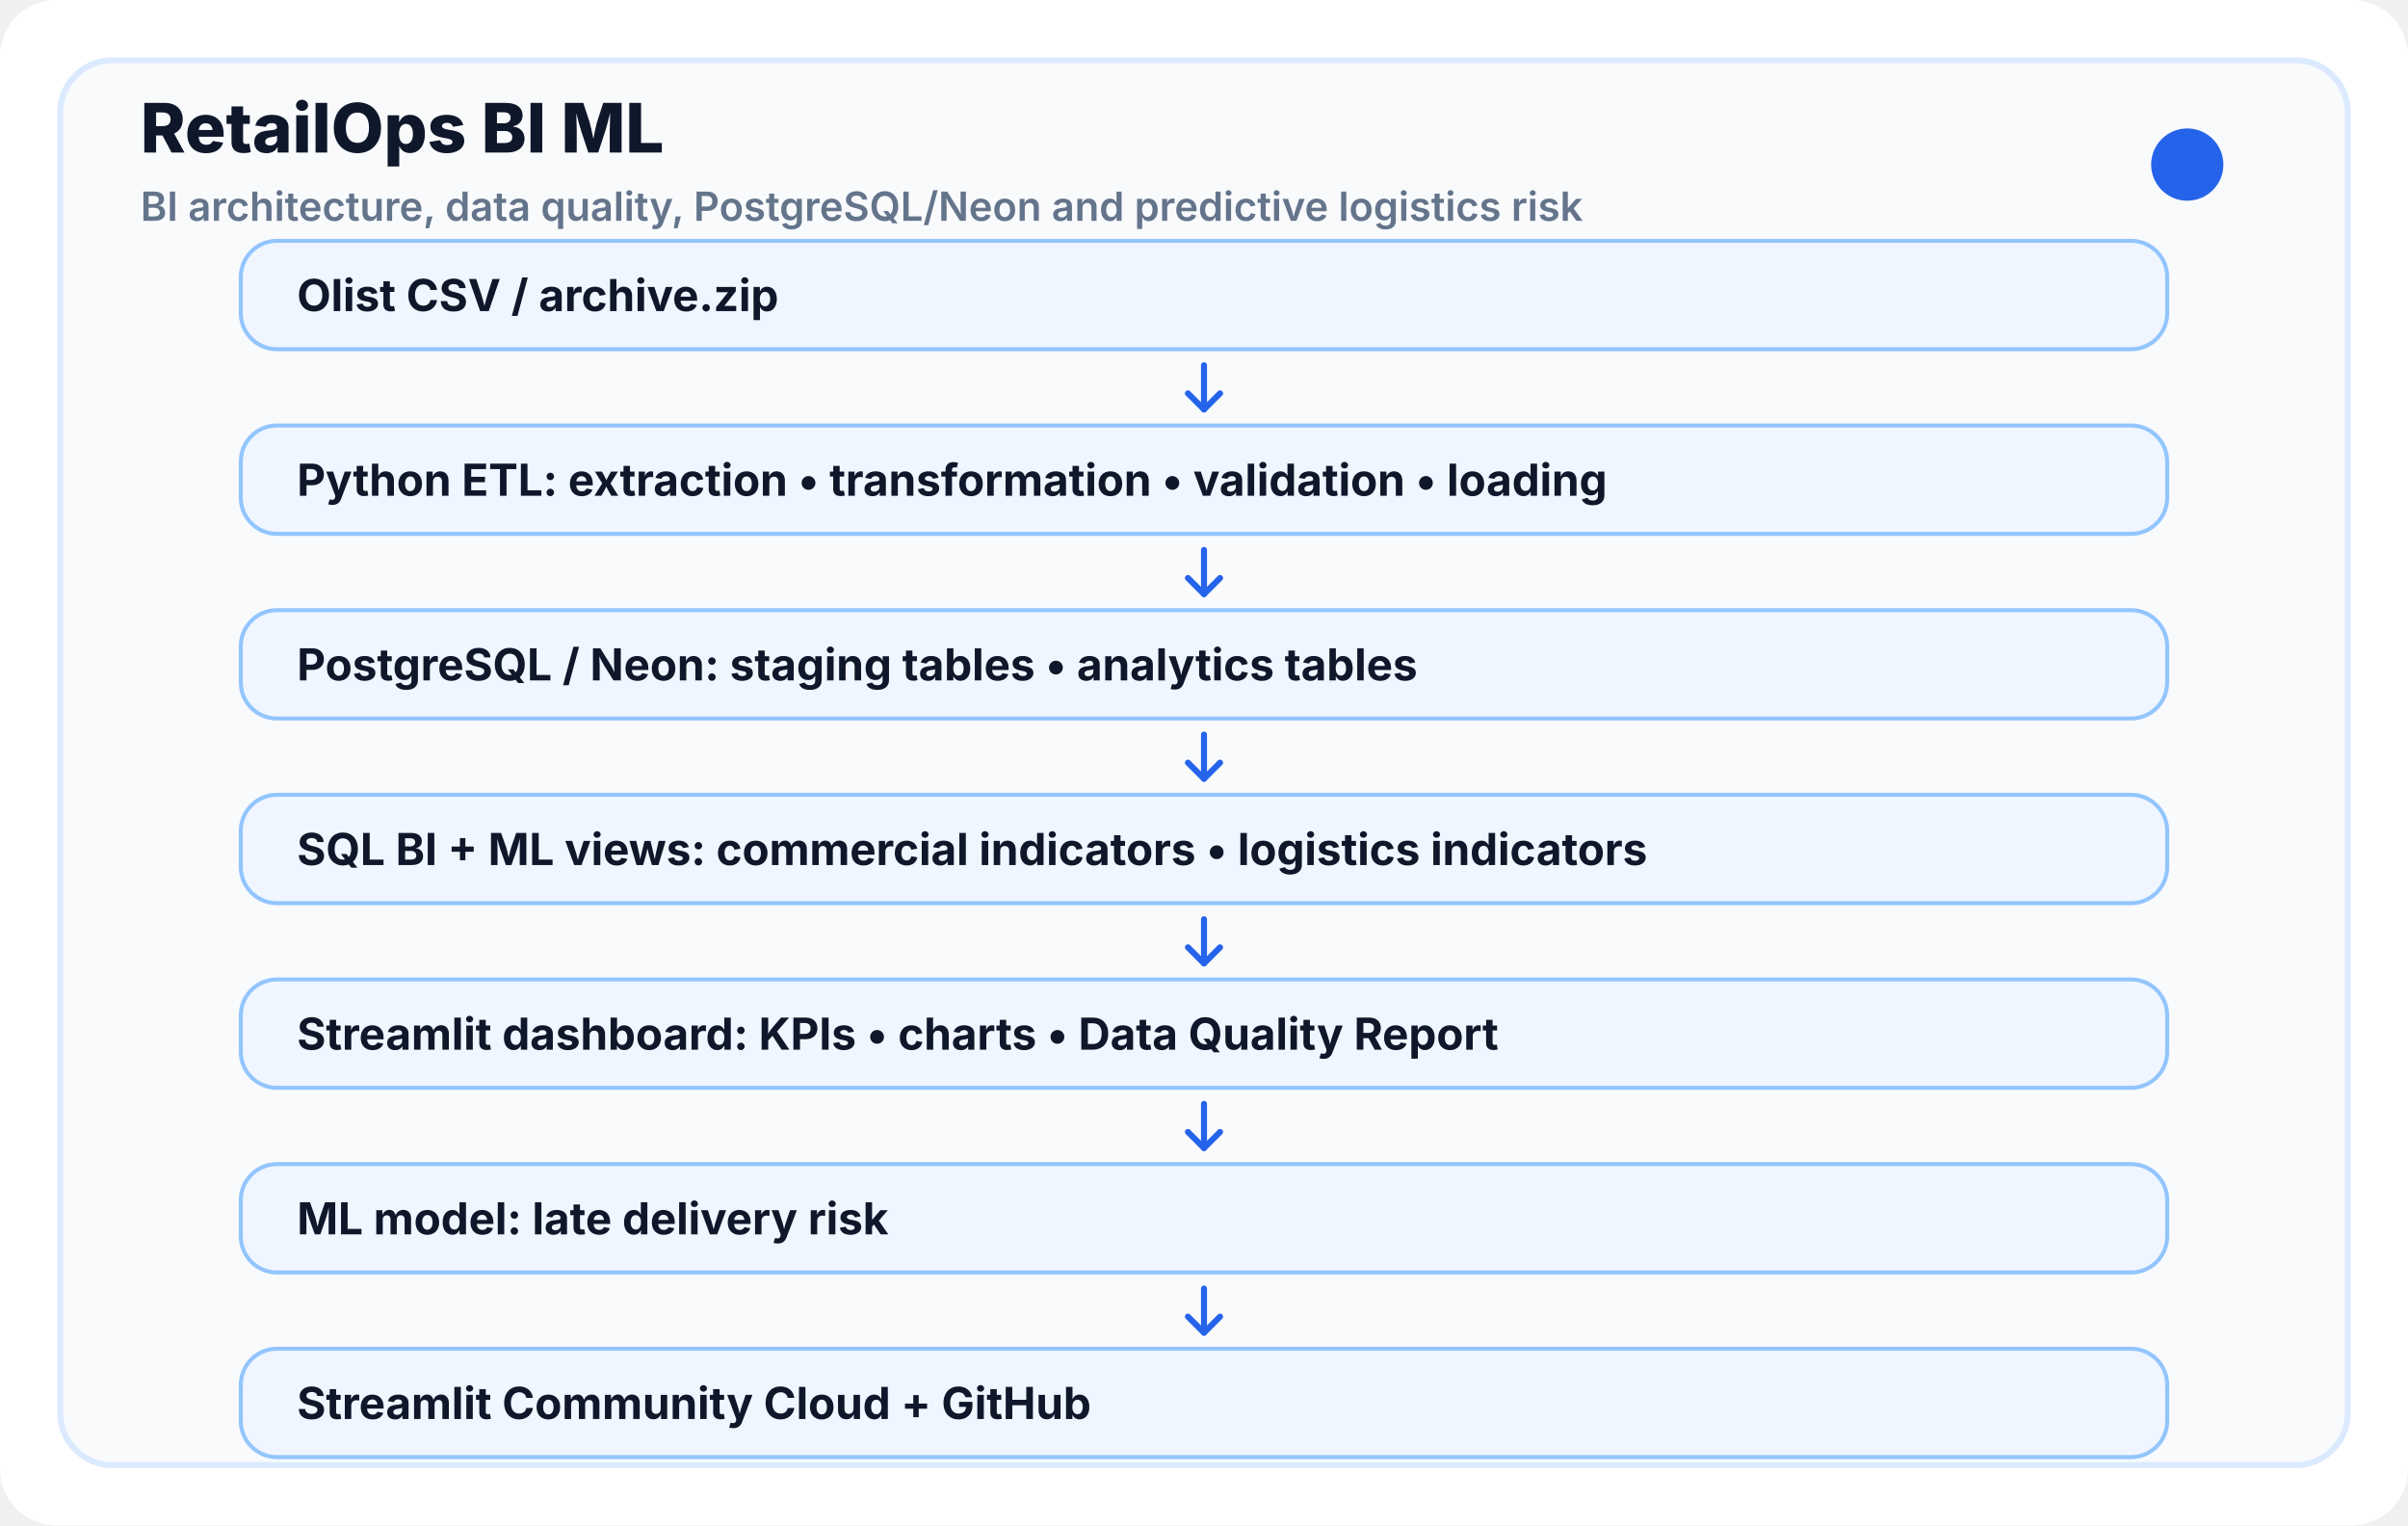
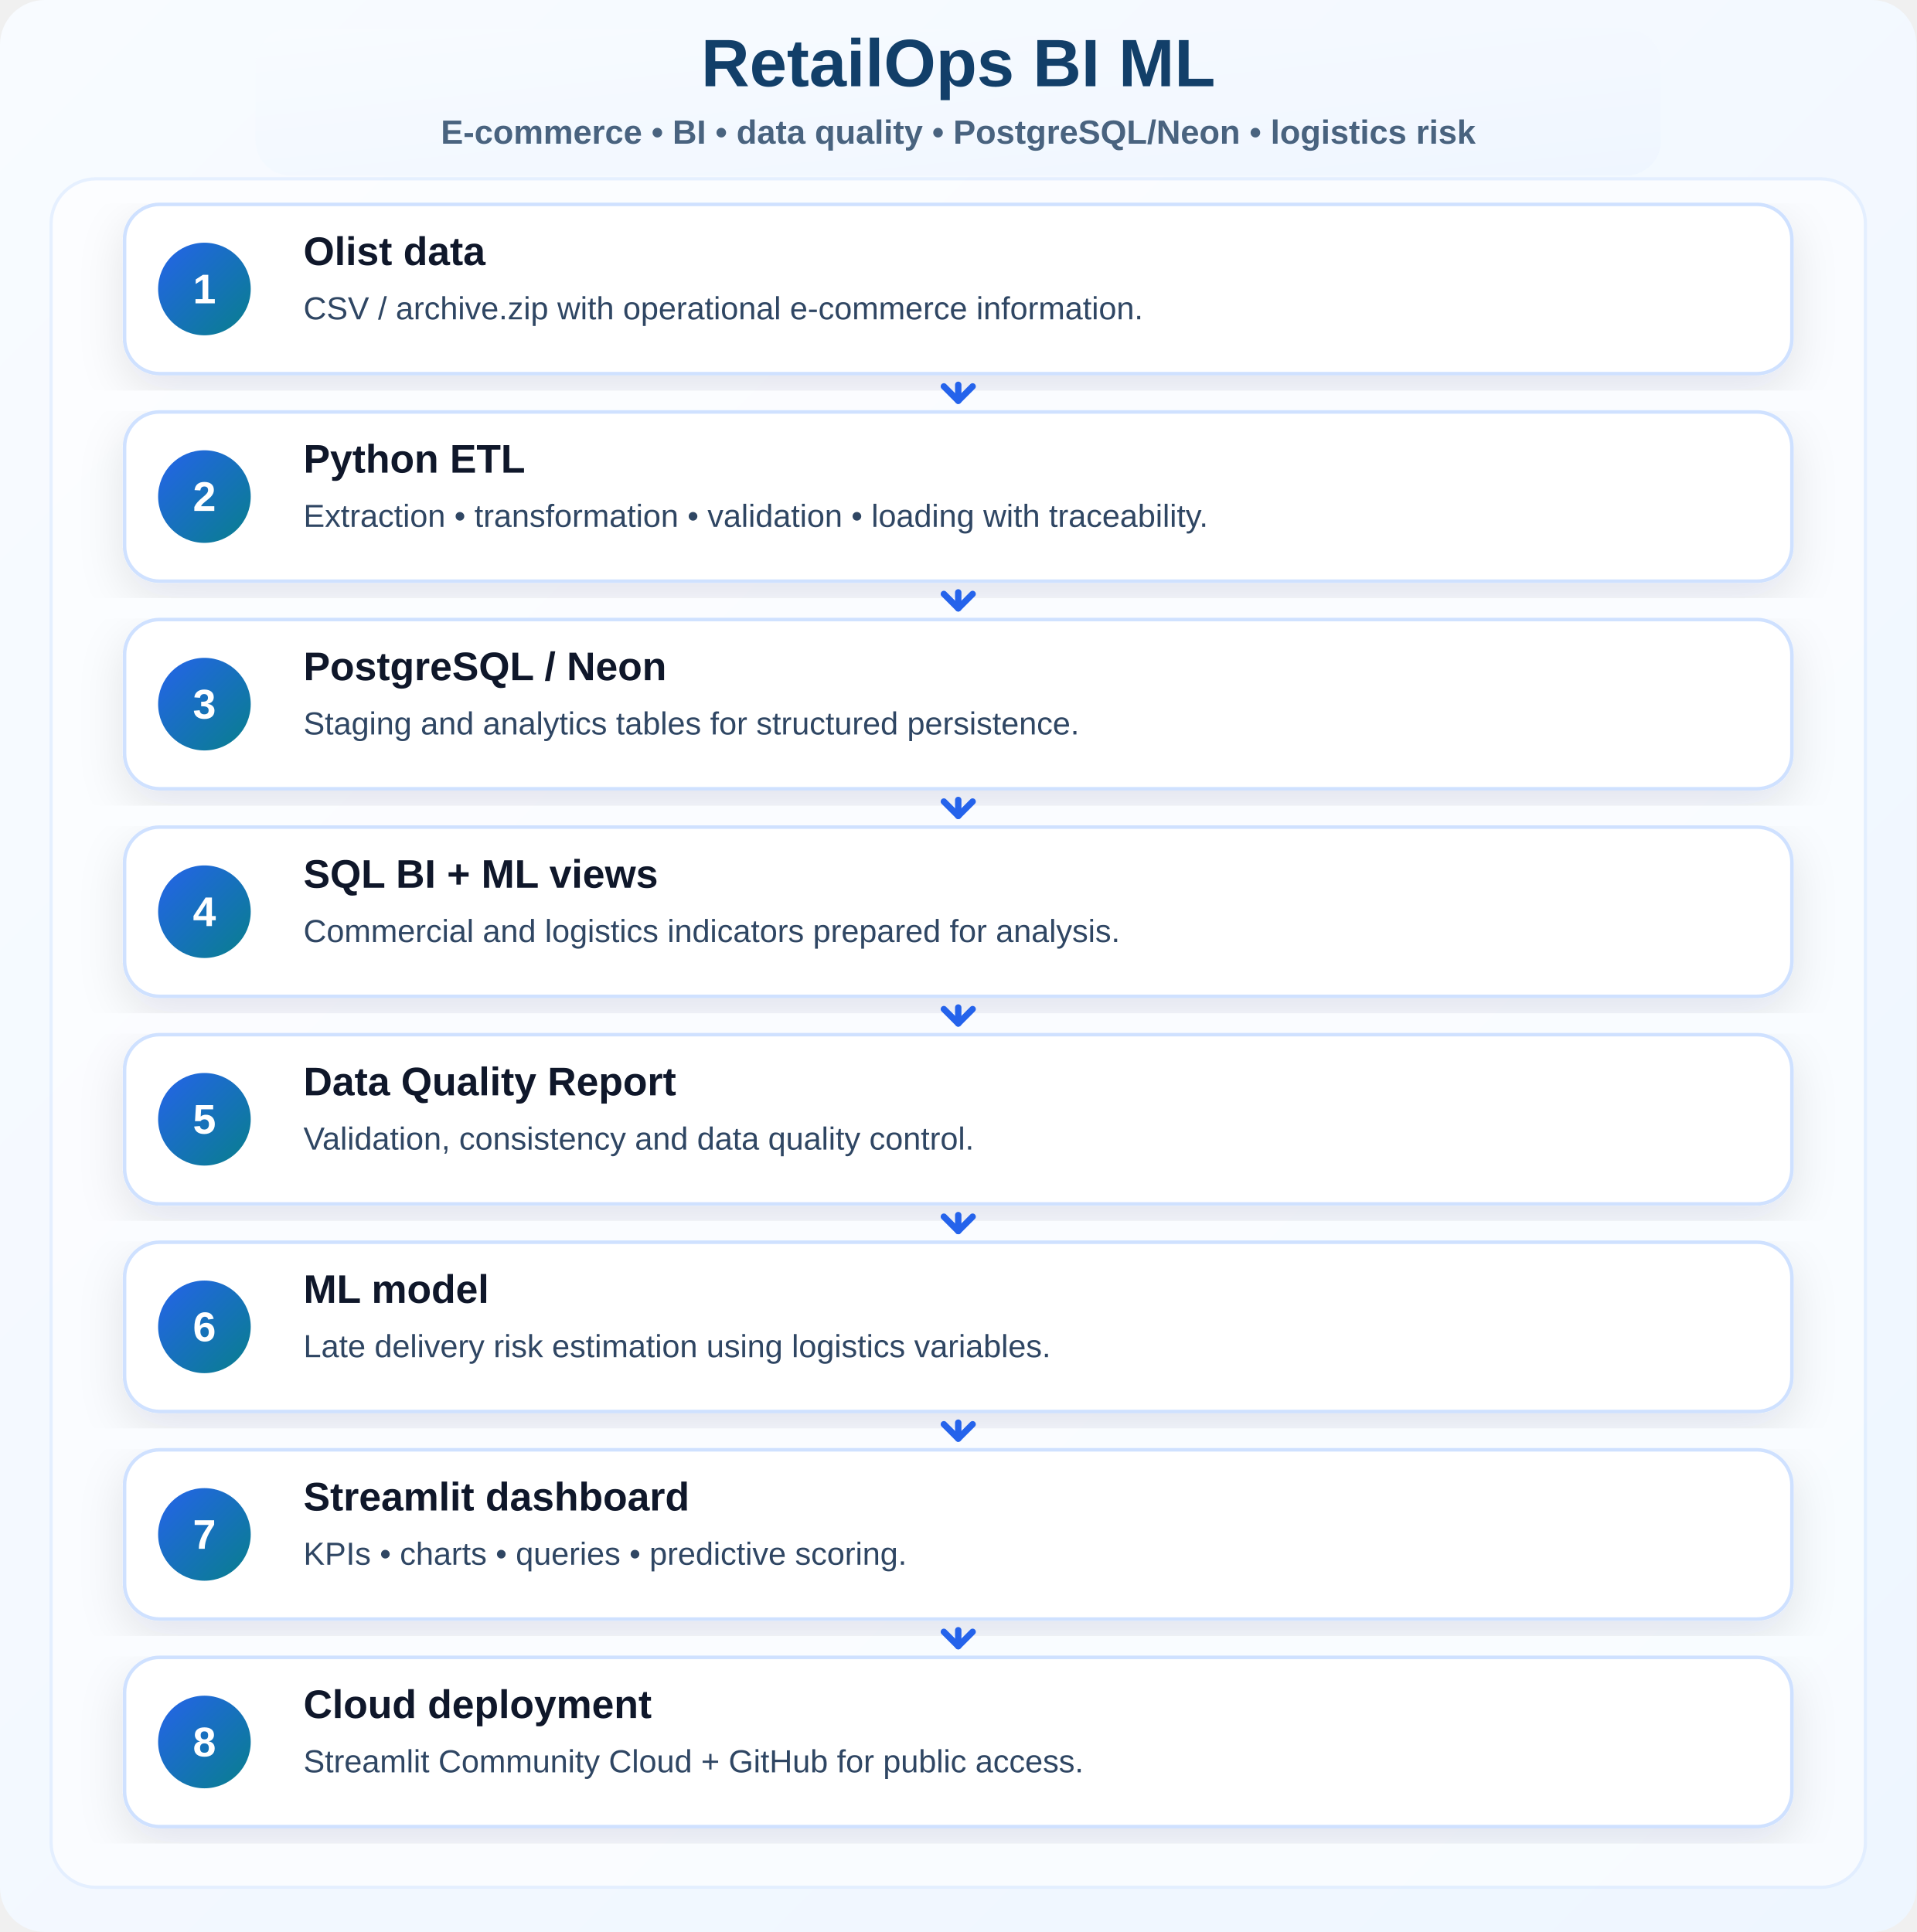
- <svg xmlns="http://www.w3.org/2000/svg" width="1200" height="760" viewBox="0 0 1200 760">
-   <rect width="1200" height="760" rx="28" fill="#ffffff" />
-   <rect x="30" y="30" width="1140" height="700" rx="26" fill="#f8fafc" stroke="#dbeafe" stroke-width="3" />
-   <text x="70" y="76" font-family="Inter, Arial, sans-serif" font-size="34" font-weight="800" fill="#0f172a">RetailOps BI ML</text>
-   <text x="70" y="110" font-family="Inter, Arial, sans-serif" font-size="20" font-weight="600" fill="#64748b">BI architecture, data quality, PostgreSQL/Neon and predictive logistics risk</text>
-   <rect x="120" y="120" width="960" height="54" rx="18" fill="#eff6ff" stroke="#93c5fd" stroke-width="2" />
-   <text x="148" y="155" font-family="Inter, Arial, sans-serif" font-size="22" font-weight="700" fill="#0f172a">Olist CSV / archive.zip</text>
-   <line x1="600.0" y1="182" x2="600.0" y2="204" stroke="#2563eb" stroke-width="3" stroke-linecap="round" />
-   <path d="M592.0 196 L600.0 204 L608.0 196" fill="none" stroke="#2563eb" stroke-width="3" stroke-linecap="round" stroke-linejoin="round" />
-   <rect x="120" y="212" width="960" height="54" rx="18" fill="#eff6ff" stroke="#93c5fd" stroke-width="2" />
-   <text x="148" y="247" font-family="Inter, Arial, sans-serif" font-size="22" font-weight="700" fill="#0f172a">Python ETL: extraction • transformation • validation • loading</text>
-   <line x1="600.0" y1="274" x2="600.0" y2="296" stroke="#2563eb" stroke-width="3" stroke-linecap="round" />
-   <path d="M592.0 288 L600.0 296 L608.0 288" fill="none" stroke="#2563eb" stroke-width="3" stroke-linecap="round" stroke-linejoin="round" />
-   <rect x="120" y="304" width="960" height="54" rx="18" fill="#eff6ff" stroke="#93c5fd" stroke-width="2" />
-   <text x="148" y="339" font-family="Inter, Arial, sans-serif" font-size="22" font-weight="700" fill="#0f172a">PostgreSQL / Neon: staging tables • analytics tables</text>
-   <line x1="600.0" y1="366" x2="600.0" y2="388" stroke="#2563eb" stroke-width="3" stroke-linecap="round" />
-   <path d="M592.0 380 L600.0 388 L608.0 380" fill="none" stroke="#2563eb" stroke-width="3" stroke-linecap="round" stroke-linejoin="round" />
-   <rect x="120" y="396" width="960" height="54" rx="18" fill="#eff6ff" stroke="#93c5fd" stroke-width="2" />
-   <text x="148" y="431" font-family="Inter, Arial, sans-serif" font-size="22" font-weight="700" fill="#0f172a">SQL BI + ML views: commercial indicators • logistics indicators</text>
-   <line x1="600.0" y1="458" x2="600.0" y2="480" stroke="#2563eb" stroke-width="3" stroke-linecap="round" />
-   <path d="M592.0 472 L600.0 480 L608.0 472" fill="none" stroke="#2563eb" stroke-width="3" stroke-linecap="round" stroke-linejoin="round" />
-   <rect x="120" y="488" width="960" height="54" rx="18" fill="#eff6ff" stroke="#93c5fd" stroke-width="2" />
-   <text x="148" y="523" font-family="Inter, Arial, sans-serif" font-size="22" font-weight="700" fill="#0f172a">Streamlit dashboard: KPIs • charts • Data Quality Report</text>
-   <line x1="600.0" y1="550" x2="600.0" y2="572" stroke="#2563eb" stroke-width="3" stroke-linecap="round" />
-   <path d="M592.0 564 L600.0 572 L608.0 564" fill="none" stroke="#2563eb" stroke-width="3" stroke-linecap="round" stroke-linejoin="round" />
-   <rect x="120" y="580" width="960" height="54" rx="18" fill="#eff6ff" stroke="#93c5fd" stroke-width="2" />
-   <text x="148" y="615" font-family="Inter, Arial, sans-serif" font-size="22" font-weight="700" fill="#0f172a">ML model: late delivery risk</text>
-   <line x1="600.0" y1="642" x2="600.0" y2="664" stroke="#2563eb" stroke-width="3" stroke-linecap="round" />
-   <path d="M592.0 656 L600.0 664 L608.0 656" fill="none" stroke="#2563eb" stroke-width="3" stroke-linecap="round" stroke-linejoin="round" />
-   <rect x="120" y="672" width="960" height="54" rx="18" fill="#eff6ff" stroke="#93c5fd" stroke-width="2" />
-   <text x="148" y="707" font-family="Inter, Arial, sans-serif" font-size="22" font-weight="700" fill="#0f172a">Streamlit Community Cloud + GitHub</text>
-   <circle cx="1090" cy="82" r="18" fill="#2563eb" />
+ <svg xmlns="http://www.w3.org/2000/svg" width="1200" height="1210" viewBox="0 0 1200 1210" role="img" aria-labelledby="title desc">
+   <defs>
+     <linearGradient id="bg" x1="0" x2="1" y1="0" y2="1">
+       <stop offset="0%" stop-color="#f8fbff" />
+       <stop offset="100%" stop-color="#eef6ff" />
+     </linearGradient>
+     <linearGradient id="badge" x1="0" x2="1" y1="0" y2="1">
+       <stop offset="0%" stop-color="#2563eb" />
+       <stop offset="100%" stop-color="#087f8c" />
+     </linearGradient>
+     <filter id="shadow" x="-10%" y="-10%" width="120%" height="120%">
+       <feDropShadow dx="0" dy="10" stdDeviation="14" flood-color="#0f172a" flood-opacity="0.10" />
+     </filter>
+     <style>
+       .title { font: 800 42px Arial, sans-serif; fill: #123f69; }
+       .subtitle { font: 700 21px Arial, sans-serif; fill: #49637f; }
+       .step-title { font: 800 25px Arial, sans-serif; fill: #0f172a; }
+       .step-body { font: 400 20px Arial, sans-serif; fill: #2f4663; }
+       .num { font: 800 26px Arial, sans-serif; fill: #ffffff; }
+       .arrow { stroke: #2563eb; stroke-width: 4; stroke-linecap: round; stroke-linejoin: round; }
+     </style>
+   </defs>
+   <rect x="0" y="0" width="1200" height="1210" rx="28" fill="url(#bg)" />
+   <rect x="32" y="112" width="1136" height="1070" rx="28" fill="#ffffff" opacity="0.58" stroke="#d9e8ff" stroke-width="2" />
+   <rect x="160" y="18" width="880" height="92" rx="22" fill="url(#bg)" opacity="0.96" />
+   <text x="600" y="54" text-anchor="middle" class="title">RetailOps BI ML</text>
+   <text x="600" y="90" text-anchor="middle" class="subtitle">E-commerce • BI • data quality • PostgreSQL/Neon • logistics risk</text>
+   <rect x="78" y="128" width="1044" height="106" rx="22" fill="#ffffff" stroke="#cfe1ff" stroke-width="2.2" filter="url(#shadow)" />
+   <circle cx="128" cy="181" r="29" fill="url(#badge)" />
+   <text x="128" y="190" text-anchor="middle" class="num">1</text>
+   <text x="190" y="166" class="step-title" text-anchor="start">
+     <tspan x="190" dy="0">Olist data</tspan>
+   </text>
+   <text x="190" y="200" class="step-body" text-anchor="start">
+     <tspan x="190" dy="0">CSV / archive.zip with operational e-commerce information.</tspan>
+   </text>
+   <line x1="600" y1="241" x2="600" y2="251" class="arrow" />
+   <path d="M591 242 L600 251 L609 242" fill="none" class="arrow" />
+   <rect x="78" y="258" width="1044" height="106" rx="22" fill="#ffffff" stroke="#cfe1ff" stroke-width="2.2" filter="url(#shadow)" />
+   <circle cx="128" cy="311" r="29" fill="url(#badge)" />
+   <text x="128" y="320" text-anchor="middle" class="num">2</text>
+   <text x="190" y="296" class="step-title" text-anchor="start">
+     <tspan x="190" dy="0">Python ETL</tspan>
+   </text>
+   <text x="190" y="330" class="step-body" text-anchor="start">
+     <tspan x="190" dy="0">Extraction • transformation • validation • loading with traceability.</tspan>
+   </text>
+   <line x1="600" y1="371" x2="600" y2="381" class="arrow" />
+   <path d="M591 372 L600 381 L609 372" fill="none" class="arrow" />
+   <rect x="78" y="388" width="1044" height="106" rx="22" fill="#ffffff" stroke="#cfe1ff" stroke-width="2.2" filter="url(#shadow)" />
+   <circle cx="128" cy="441" r="29" fill="url(#badge)" />
+   <text x="128" y="450" text-anchor="middle" class="num">3</text>
+   <text x="190" y="426" class="step-title" text-anchor="start">
+     <tspan x="190" dy="0">PostgreSQL / Neon</tspan>
+   </text>
+   <text x="190" y="460" class="step-body" text-anchor="start">
+     <tspan x="190" dy="0">Staging and analytics tables for structured persistence.</tspan>
+   </text>
+   <line x1="600" y1="501" x2="600" y2="511" class="arrow" />
+   <path d="M591 502 L600 511 L609 502" fill="none" class="arrow" />
+   <rect x="78" y="518" width="1044" height="106" rx="22" fill="#ffffff" stroke="#cfe1ff" stroke-width="2.2" filter="url(#shadow)" />
+   <circle cx="128" cy="571" r="29" fill="url(#badge)" />
+   <text x="128" y="580" text-anchor="middle" class="num">4</text>
+   <text x="190" y="556" class="step-title" text-anchor="start">
+     <tspan x="190" dy="0">SQL BI + ML views</tspan>
+   </text>
+   <text x="190" y="590" class="step-body" text-anchor="start">
+     <tspan x="190" dy="0">Commercial and logistics indicators prepared for analysis.</tspan>
+   </text>
+   <line x1="600" y1="631" x2="600" y2="641" class="arrow" />
+   <path d="M591 632 L600 641 L609 632" fill="none" class="arrow" />
+   <rect x="78" y="648" width="1044" height="106" rx="22" fill="#ffffff" stroke="#cfe1ff" stroke-width="2.2" filter="url(#shadow)" />
+   <circle cx="128" cy="701" r="29" fill="url(#badge)" />
+   <text x="128" y="710" text-anchor="middle" class="num">5</text>
+   <text x="190" y="686" class="step-title" text-anchor="start">
+     <tspan x="190" dy="0">Data Quality Report</tspan>
+   </text>
+   <text x="190" y="720" class="step-body" text-anchor="start">
+     <tspan x="190" dy="0">Validation, consistency and data quality control.</tspan>
+   </text>
+   <line x1="600" y1="761" x2="600" y2="771" class="arrow" />
+   <path d="M591 762 L600 771 L609 762" fill="none" class="arrow" />
+   <rect x="78" y="778" width="1044" height="106" rx="22" fill="#ffffff" stroke="#cfe1ff" stroke-width="2.2" filter="url(#shadow)" />
+   <circle cx="128" cy="831" r="29" fill="url(#badge)" />
+   <text x="128" y="840" text-anchor="middle" class="num">6</text>
+   <text x="190" y="816" class="step-title" text-anchor="start">
+     <tspan x="190" dy="0">ML model</tspan>
+   </text>
+   <text x="190" y="850" class="step-body" text-anchor="start">
+     <tspan x="190" dy="0">Late delivery risk estimation using logistics variables.</tspan>
+   </text>
+   <line x1="600" y1="891" x2="600" y2="901" class="arrow" />
+   <path d="M591 892 L600 901 L609 892" fill="none" class="arrow" />
+   <rect x="78" y="908" width="1044" height="106" rx="22" fill="#ffffff" stroke="#cfe1ff" stroke-width="2.2" filter="url(#shadow)" />
+   <circle cx="128" cy="961" r="29" fill="url(#badge)" />
+   <text x="128" y="970" text-anchor="middle" class="num">7</text>
+   <text x="190" y="946" class="step-title" text-anchor="start">
+     <tspan x="190" dy="0">Streamlit dashboard</tspan>
+   </text>
+   <text x="190" y="980" class="step-body" text-anchor="start">
+     <tspan x="190" dy="0">KPIs • charts • queries • predictive scoring.</tspan>
+   </text>
+   <line x1="600" y1="1021" x2="600" y2="1031" class="arrow" />
+   <path d="M591 1022 L600 1031 L609 1022" fill="none" class="arrow" />
+   <rect x="78" y="1038" width="1044" height="106" rx="22" fill="#ffffff" stroke="#cfe1ff" stroke-width="2.2" filter="url(#shadow)" />
+   <circle cx="128" cy="1091" r="29" fill="url(#badge)" />
+   <text x="128" y="1100" text-anchor="middle" class="num">8</text>
+   <text x="190" y="1076" class="step-title" text-anchor="start">
+     <tspan x="190" dy="0">Cloud deployment</tspan>
+   </text>
+   <text x="190" y="1110" class="step-body" text-anchor="start">
+     <tspan x="190" dy="0">Streamlit Community Cloud + GitHub for public access.</tspan>
+   </text>
</svg>
